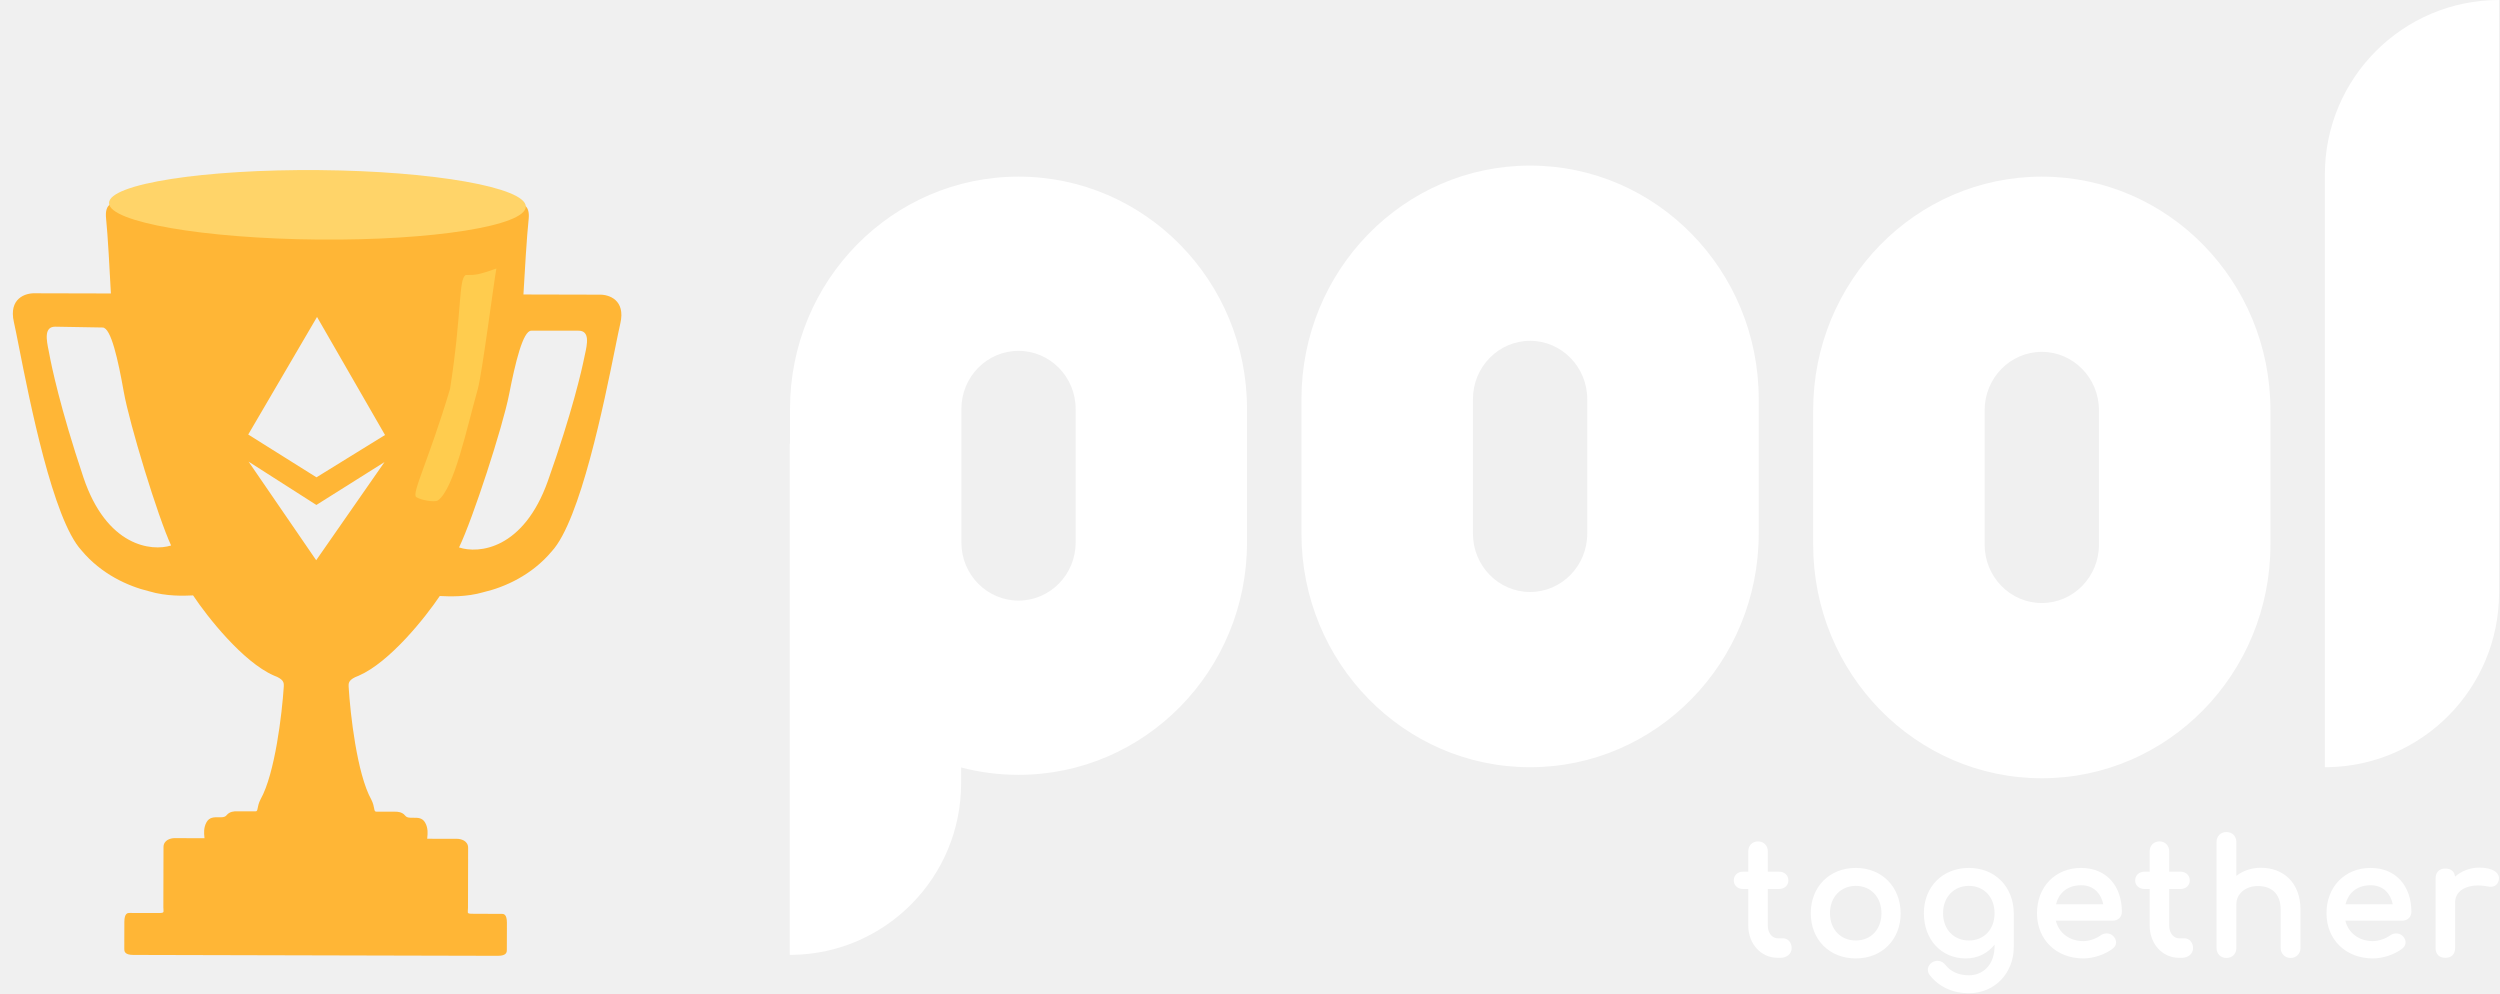
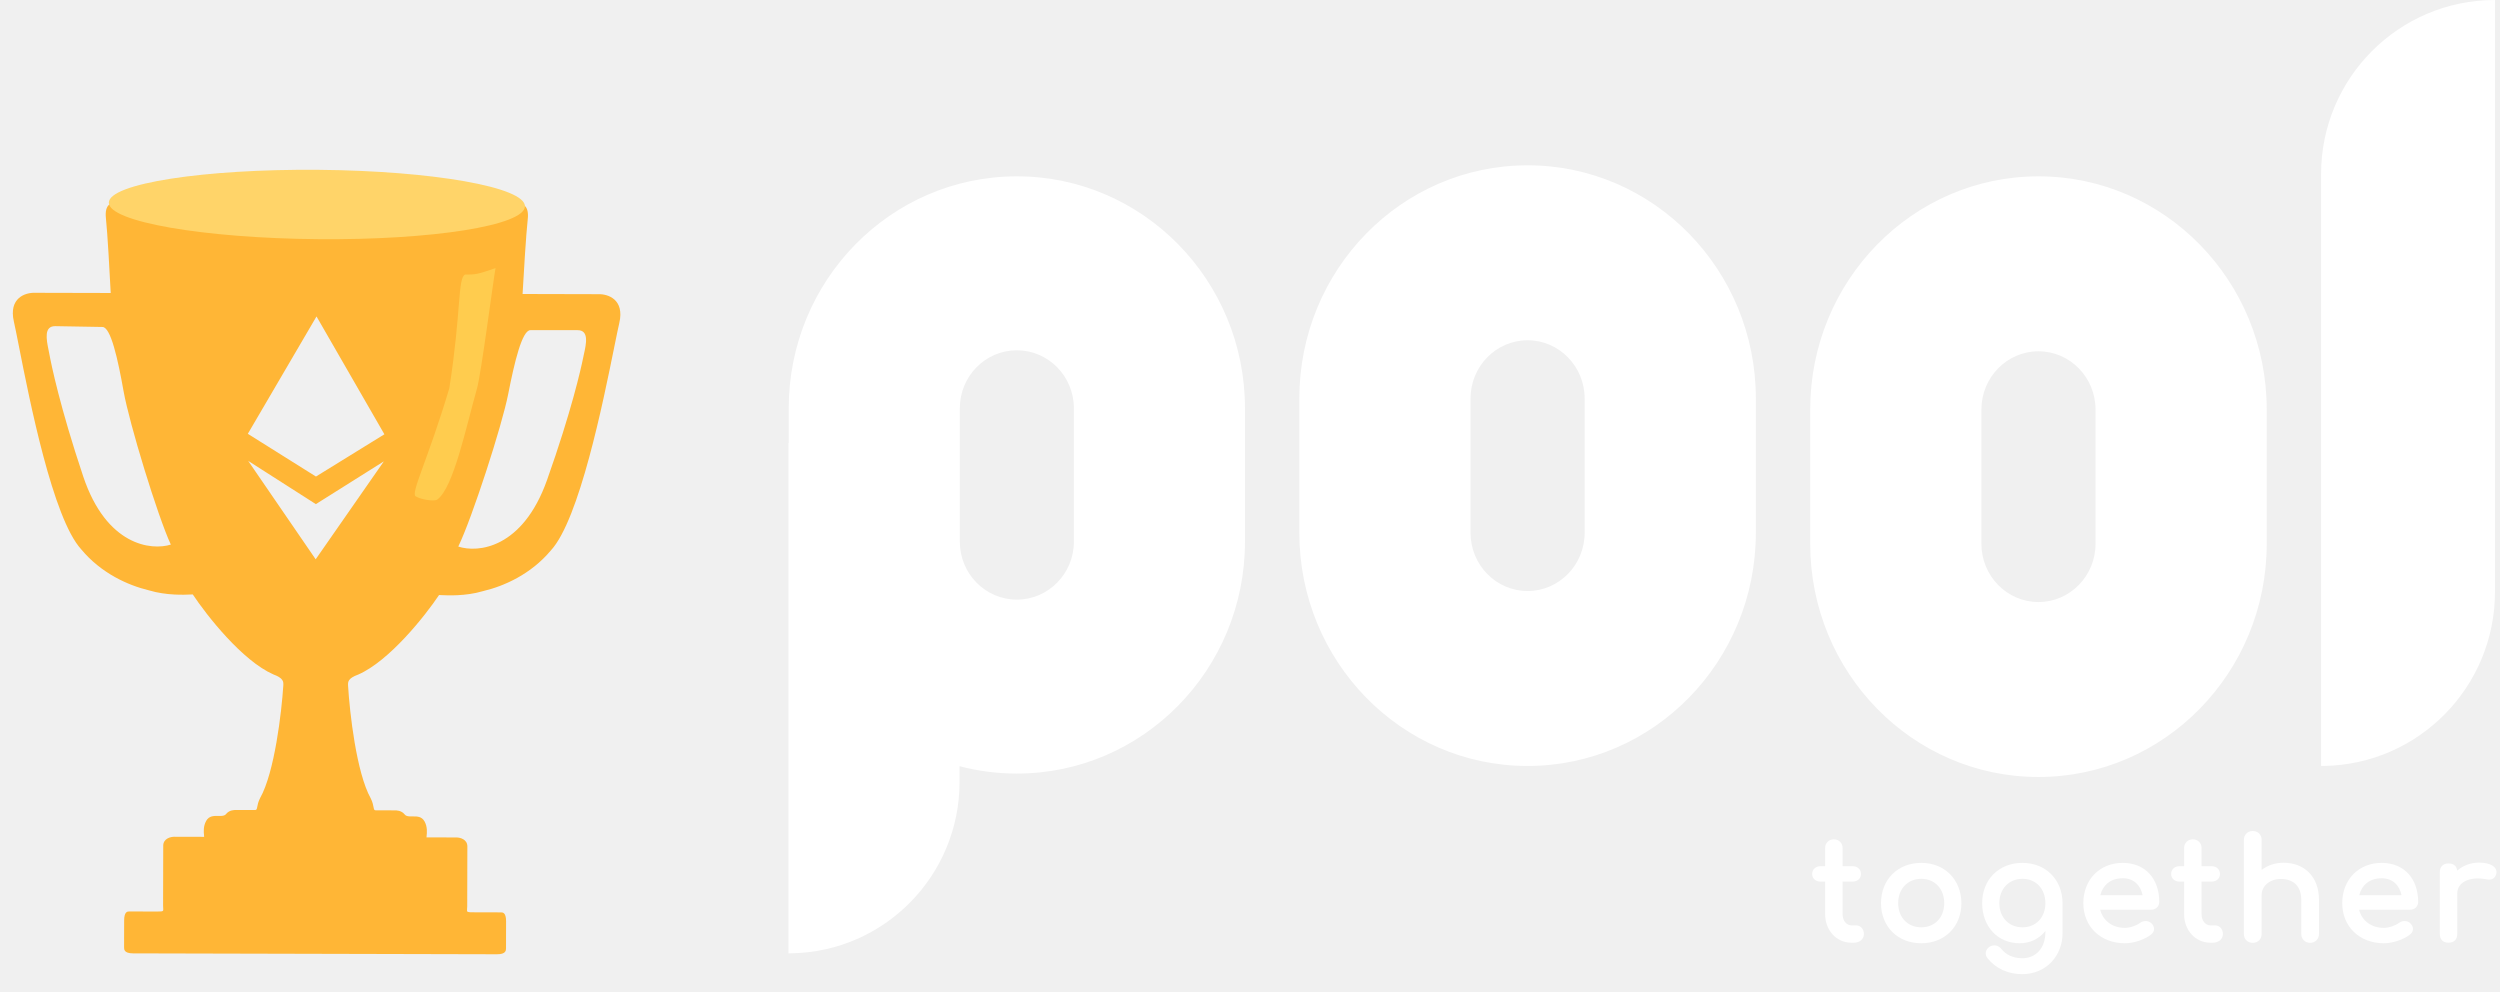
- <svg xmlns="http://www.w3.org/2000/svg" width="740" height="294" viewBox="0 0 740 294" fill="none">
-   <path fill-rule="evenodd" clip-rule="evenodd" d="M31.402 64.684C30.939 60.424 33.188 59.956 34.37 60.255C34.37 60.255 53.926 68.562 92.978 69.243C132.031 69.925 153.522 60.546 153.522 60.546C154.706 60.253 156.953 60.732 156.469 64.989C155.985 69.247 155.246 81.547 154.936 87.166L177.412 87.221C180.172 87.129 185.275 88.718 183.601 95.812C183.261 97.255 182.761 99.724 182.12 102.893C178.82 119.199 171.768 154.049 163.327 163.19C157.395 170.273 149.401 173.802 143.187 175.266C138.011 176.805 132.613 176.534 130.746 176.44L130.746 176.44L130.744 176.44C130.477 176.427 130.283 176.417 130.172 176.417C126.017 182.617 115.397 196.017 106.16 200.017C103.149 201.103 103.173 202.198 103.192 203.058C103.193 203.128 103.195 203.196 103.195 203.263C103.668 211.249 105.675 229.116 109.915 236.697C110.477 237.829 110.635 238.689 110.744 239.28C110.862 239.926 110.922 240.248 111.385 240.249L117.004 240.263C117.595 240.265 119.015 240.268 119.958 241.453C120.463 242.087 121.347 242.072 122.309 242.057C123.597 242.036 125.025 242.012 125.868 243.538C126.77 245.171 126.582 246.915 126.486 247.814C126.465 248.01 126.448 248.165 126.448 248.271L135.32 248.293C136.404 248.295 138.571 248.833 138.566 250.962L138.523 268.706C138.522 269.029 138.499 269.294 138.48 269.51C138.395 270.48 138.395 270.48 140.884 270.486L148.573 270.505C149.067 270.506 150.052 270.568 150.046 273.17L150.026 281.155C150.025 281.747 150.022 282.93 147.36 282.923L39.446 282.659C36.784 282.653 36.787 281.47 36.788 280.878L36.808 272.894C36.814 270.291 37.8 270.234 38.293 270.236L45.982 270.254C48.471 270.261 48.471 270.261 48.391 269.29C48.373 269.074 48.352 268.809 48.352 268.486L48.396 250.742C48.401 248.613 50.571 248.086 51.655 248.088L60.527 248.11C60.527 248.004 60.511 247.849 60.491 247.653C60.399 246.753 60.22 245.008 61.13 243.38C61.98 241.858 63.408 241.889 64.696 241.916C65.658 241.936 66.543 241.955 67.05 241.324C67.999 240.143 69.419 240.147 70.01 240.148L75.629 240.162C76.092 240.163 76.153 239.841 76.275 239.196C76.386 238.606 76.548 237.746 77.116 236.617C81.393 229.057 83.487 211.199 84 203.216C84 203.149 84.002 203.081 84.004 203.011C84.027 202.151 84.056 201.057 81.05 199.955C71.833 195.911 61.279 182.459 57.154 176.238C57.043 176.238 56.849 176.247 56.582 176.259L56.58 176.259L56.58 176.259C54.713 176.344 49.313 176.588 44.145 175.024C37.938 173.53 29.962 169.961 24.064 162.849C15.668 153.668 8.786 118.783 5.566 102.462L5.566 102.462C4.94 99.289 4.453 96.818 4.119 95.373C2.481 88.272 7.591 86.707 10.351 86.812L32.826 86.867C32.544 81.248 31.865 68.943 31.402 64.684ZM16.405 96.699C12.947 96.639 13.768 100.681 14.393 103.757L14.393 103.758C14.474 104.156 14.552 104.539 14.616 104.894C15.179 107.989 17.795 120.744 24.676 141.266C31.556 161.787 44.857 163.281 50.647 161.462C46.684 152.893 38.319 125.463 36.634 115.973C34.949 106.483 32.852 96.986 30.385 96.943L16.405 96.699ZM173.13 104.978C173.809 101.914 174.7 97.886 171.242 97.886L157.259 97.886C154.792 97.886 152.53 107.345 150.679 116.804C148.829 126.263 139.987 153.543 135.874 162.042C141.632 163.961 154.957 162.7 162.195 142.302C169.432 121.903 172.27 109.196 172.887 106.111C172.958 105.757 173.042 105.375 173.13 104.978ZM113.807 136.781L93.648 149.468L73.577 136.642L93.588 165.82L93.588 165.83L93.592 165.825L93.595 165.83L93.595 165.821L113.807 136.781ZM93.846 93.829L93.846 93.809L93.84 93.819L93.834 93.809L93.834 93.829L73.475 128.619L93.67 141.283L93.67 141.291L93.676 141.287L93.682 141.291L93.682 141.284L113.964 128.759L93.846 93.829Z" fill="#FFB636" />
-   <path d="M155.638 61.165C155.589 66.843 128.115 71.207 94.274 70.911C60.433 70.616 32.217 65.759 32.267 60.081C32.316 54.403 60.612 50.054 94.453 50.349C128.294 50.645 155.688 55.487 155.638 61.165Z" fill="#FFD469" />
-   <path d="M137.874 81.406C140.898 81.406 141.438 81.406 146.921 79.487C146.241 83.135 142.665 110.784 141.438 115.124C138.158 126.719 134.453 144.638 129.65 148.101C128.738 148.759 124.716 148.101 123.219 147.137C121.722 146.172 126.909 136.232 133.214 115.124C136.778 92.371 135.681 82.502 137.874 81.406Z" fill="#FFCC4E" />
-   <path d="M301.481 52.282C338.835 52.282 369.117 83.069 369.117 121.047V160.588C369.117 198.566 338.835 229.354 301.481 229.354C295.613 229.354 289.92 228.594 284.491 227.166L284.492 231.834C284.492 259.617 262.233 282.192 234.604 282.64L233.765 282.647V131.362L233.842 131.36L233.844 121.047C233.844 83.069 264.126 52.282 301.481 52.282ZM604.373 52.282C641.749 52.282 672.049 83.245 672.049 121.44V161.207C672.049 199.402 641.749 230.366 604.373 230.366C566.996 230.366 536.697 199.402 536.697 161.207V121.44C536.697 83.245 566.996 52.282 604.373 52.282ZM452.907 49.014C490.283 49.014 520.583 79.977 520.583 118.173V157.939C520.583 196.134 490.283 227.098 452.907 227.098C415.53 227.098 385.231 196.134 385.231 157.939V118.173C385.231 79.977 415.53 49.014 452.907 49.014ZM739.725 0V175.448C739.725 203.688 717.099 226.635 689.015 227.091L688.162 227.098V51.65C688.162 23.125 711.248 0 739.725 0ZM604.373 104.151C595.029 104.151 587.454 111.892 587.454 121.44V161.207C587.454 170.756 595.029 178.496 604.373 178.496C613.717 178.496 621.292 170.756 621.292 161.207V121.44C621.292 111.892 613.717 104.151 604.373 104.151ZM301.481 103.856C292.142 103.856 284.572 111.553 284.572 121.047V160.588C284.572 170.082 292.142 177.779 301.481 177.779C310.819 177.779 318.39 170.082 318.39 160.588V121.047C318.39 111.553 310.819 103.856 301.481 103.856ZM452.907 100.883C443.563 100.883 435.988 108.624 435.988 118.173V157.939C435.988 167.488 443.563 175.229 452.907 175.229C462.251 175.229 469.826 167.488 469.826 157.939V118.173C469.826 108.624 462.251 100.883 452.907 100.883Z" fill="white" />
-   <path d="M527.77 277.74H526.2C524.638 277.74 523.267 276.268 523.267 273.975V263.142H526.616C528.175 263.142 529.364 262.103 529.364 260.625C529.364 259.878 529.088 259.213 528.581 258.737C528.078 258.264 527.387 258.015 526.616 258.015H523.267V251.94C523.267 250.282 522.038 249.053 520.379 249.053C518.721 249.053 517.492 250.282 517.492 251.94V258.015H515.945C515.174 258.015 514.482 258.264 513.979 258.737C513.473 259.213 513.196 259.878 513.196 260.625C513.196 262.103 514.386 263.142 515.945 263.142H517.492V273.975C517.492 279.369 521.211 283.514 526.2 283.514H527.031C528.826 283.514 530.334 282.372 530.334 280.627C530.334 279.044 529.269 277.74 527.77 277.74Z" fill="white" />
-   <path fill-rule="evenodd" clip-rule="evenodd" d="M562.594 270.326L562.594 270.322C562.546 262.484 557.031 256.906 549.314 256.906C545.431 256.906 542.092 258.287 539.723 260.674C537.354 263.062 535.987 266.423 535.987 270.326C535.987 274.206 537.354 277.556 539.723 279.937C542.093 282.318 545.431 283.699 549.314 283.699C553.174 283.699 556.501 282.318 558.864 279.936C561.227 277.555 562.594 274.206 562.594 270.326ZM549.314 262.219C551.565 262.219 553.454 263.06 554.783 264.473C556.114 265.89 556.913 267.914 556.913 270.326C556.913 272.737 556.114 274.749 554.784 276.153C553.456 277.555 551.567 278.386 549.314 278.386C547.06 278.386 545.158 277.555 543.819 276.151C542.477 274.746 541.669 272.735 541.669 270.326C541.669 265.533 544.857 262.219 549.314 262.219Z" fill="white" />
-   <path fill-rule="evenodd" clip-rule="evenodd" d="M582.703 294C578.159 294 574.013 292.18 571.259 288.703C570.747 288.075 570.555 287.343 570.678 286.642C570.8 285.945 571.224 285.331 571.845 284.908L571.85 284.904C573.233 283.982 574.907 284.398 575.815 285.586C577.354 287.551 579.716 288.688 582.795 288.688C584.867 288.688 586.755 287.924 588.127 286.477C589.499 285.031 590.394 282.86 590.394 279.98V279.614C588.352 282.187 585.383 283.699 581.871 283.699C578.252 283.699 575.14 282.308 572.936 279.921C570.735 277.538 569.468 274.194 569.468 270.326C569.468 266.423 570.835 263.062 573.204 260.674C575.574 258.287 578.913 256.906 582.795 256.906C590.512 256.906 596.028 262.484 596.076 270.322L596.076 270.326L596.076 280.303C596.076 287.893 590.624 294 582.703 294ZM582.795 278.386C580.541 278.386 578.64 277.555 577.3 276.151C575.959 274.746 575.15 272.735 575.15 270.326C575.15 265.533 578.339 262.219 582.795 262.219C585.046 262.219 586.935 263.06 588.264 264.473C589.595 265.89 590.394 267.914 590.394 270.326C590.394 272.737 589.595 274.749 588.266 276.153C586.938 277.555 585.049 278.386 582.795 278.386Z" fill="white" />
-   <path fill-rule="evenodd" clip-rule="evenodd" d="M625.328 276.901C624.312 276.065 622.815 276.099 621.705 276.93C620.551 277.785 618.453 278.571 616.692 278.571C612.503 278.571 609.411 276.114 608.529 272.52H625.377C626.13 272.52 626.81 272.267 627.305 271.794C627.803 271.32 628.079 270.657 628.079 269.91C628.079 266.15 626.972 262.895 624.882 260.574C622.786 258.245 619.748 256.906 615.999 256.906C612.205 256.906 608.934 258.29 606.612 260.679C604.291 263.066 602.95 266.426 602.95 270.326C602.95 274.212 604.368 277.564 606.814 279.944C609.259 282.322 612.7 283.699 616.692 283.699C619.629 283.699 623.221 282.507 625.411 280.757C626.044 280.266 626.388 279.59 626.364 278.858C626.34 278.137 625.962 277.452 625.34 276.911L625.328 276.901ZM615.999 262.034C617.939 262.034 619.464 262.687 620.572 263.774C621.555 264.738 622.238 266.073 622.567 267.669H608.579C608.974 266.072 609.752 264.742 610.858 263.78C612.114 262.688 613.834 262.034 615.999 262.034Z" fill="white" />
-   <path d="M646.584 277.74H645.013C643.452 277.74 642.08 276.268 642.08 273.975V263.142H645.429C646.988 263.142 648.178 262.103 648.178 260.625C648.178 259.878 647.901 259.213 647.395 258.737C646.892 258.264 646.2 258.015 645.429 258.015H642.08V251.94C642.08 250.282 640.851 249.053 639.193 249.053C637.534 249.053 636.306 250.282 636.306 251.94V258.015H634.758C633.987 258.015 633.296 258.264 632.792 258.737C632.286 259.213 632.01 259.878 632.01 260.625C632.01 262.103 633.199 263.142 634.758 263.142H636.306V273.975C636.306 279.369 640.025 283.514 645.013 283.514H645.845C647.639 283.514 649.148 282.372 649.148 280.627C649.148 279.044 648.082 277.74 646.584 277.74Z" fill="white" />
-   <path d="M669.236 256.86C666.446 256.86 663.918 257.732 661.96 259.255V249.215C661.96 248.384 661.667 247.643 661.133 247.109C660.599 246.575 659.858 246.282 659.027 246.282C658.196 246.282 657.455 246.575 656.921 247.109C656.387 247.643 656.094 248.384 656.094 249.215V280.627C656.094 281.458 656.387 282.199 656.921 282.733C657.455 283.267 658.196 283.56 659.027 283.56C659.858 283.56 660.599 283.267 661.133 282.733C661.667 282.199 661.96 281.458 661.96 280.627V267.6C661.96 264.631 664.614 262.265 668.312 262.265C670.31 262.265 671.988 262.824 673.164 263.937C674.333 265.045 675.079 266.772 675.079 269.263V280.627C675.079 282.285 676.354 283.56 678.013 283.56C679.671 283.56 680.946 282.285 680.946 280.627V269.263C680.946 265.306 679.703 262.192 677.584 260.067C675.467 257.943 672.527 256.86 669.236 256.86Z" fill="white" />
-   <path fill-rule="evenodd" clip-rule="evenodd" d="M711.07 272.52H694.222C695.104 276.114 698.196 278.571 702.385 278.571C704.147 278.571 706.244 277.785 707.399 276.93C708.509 276.099 710.006 276.065 711.021 276.901L711.033 276.911C711.655 277.453 712.033 278.137 712.057 278.858C712.081 279.59 711.737 280.266 711.103 280.757C708.914 282.507 705.321 283.699 702.385 283.699C698.393 283.699 694.952 282.322 692.507 279.944C690.061 277.564 688.643 274.212 688.643 270.326C688.643 266.426 689.984 263.066 692.305 260.679C694.627 258.29 697.898 256.906 701.692 256.906C705.441 256.906 708.479 258.245 710.575 260.574C712.665 262.895 713.772 266.15 713.772 269.91C713.772 270.657 713.496 271.32 712.998 271.794C712.503 272.267 711.823 272.52 711.07 272.52ZM701.692 262.034C703.632 262.034 705.157 262.687 706.265 263.774C707.248 264.738 707.931 266.073 708.26 267.669H694.272C694.667 266.072 695.445 264.742 696.551 263.78C697.807 262.688 699.527 262.034 701.692 262.034Z" fill="white" />
-   <path d="M733.894 256.814C731.141 256.814 728.59 257.82 726.684 259.488C726.612 258.837 726.385 258.27 725.958 257.843C725.427 257.312 724.679 257.091 723.823 257.091C722.978 257.091 722.236 257.331 721.706 257.861C721.176 258.391 720.936 259.133 720.936 259.978V280.627C720.936 281.491 721.174 282.237 721.709 282.765C722.243 283.291 722.987 283.514 723.823 283.514C724.688 283.514 725.434 283.277 725.961 282.741C726.487 282.207 726.711 281.464 726.711 280.627V267.138C726.711 265.254 727.687 263.824 729.373 262.97C731.083 262.105 733.539 261.832 736.407 262.391C737.085 262.546 737.782 262.536 738.382 262.24C739.003 261.933 739.432 261.362 739.628 260.58C739.763 260.038 739.712 259.5 739.473 259.01C739.238 258.527 738.839 258.123 738.329 257.803C737.318 257.169 735.799 256.814 733.894 256.814Z" fill="white" />
+ <svg xmlns="http://www.w3.org/2000/svg" width="716" height="284" viewBox="0 0 716 284" fill="none">
+   <path fill-rule="evenodd" clip-rule="evenodd" d="M30.334 62.484C29.887 58.369 32.059 57.917 33.201 58.206C33.201 58.206 52.092 66.23 89.816 66.888C127.54 67.547 148.301 58.487 148.301 58.487C149.444 58.204 151.614 58.666 151.147 62.779C150.68 66.891 149.965 78.774 149.666 84.201L171.377 84.254C174.044 84.165 178.973 85.701 177.356 92.553C177.027 93.947 176.545 96.332 175.925 99.394C172.738 115.144 165.925 148.809 157.771 157.639C152.041 164.481 144.32 167.891 138.317 169.304C133.317 170.791 128.102 170.53 126.299 170.439L126.299 170.439C126.04 170.426 125.852 170.417 125.745 170.416C121.731 176.406 111.472 189.35 102.549 193.214C99.641 194.263 99.664 195.32 99.682 196.151C99.683 196.219 99.685 196.285 99.685 196.349C100.142 204.063 102.081 221.323 106.176 228.646C106.72 229.739 106.872 230.571 106.977 231.141C107.092 231.765 107.149 232.077 107.596 232.078L113.024 232.091C113.596 232.092 114.967 232.096 115.878 233.241C116.365 233.853 117.22 233.839 118.149 233.824C119.393 233.803 120.773 233.781 121.587 235.254C122.458 236.832 122.277 238.517 122.184 239.385C122.163 239.574 122.147 239.724 122.147 239.827L130.717 239.848C131.765 239.85 133.858 240.369 133.853 242.426L133.811 259.567C133.811 259.879 133.788 260.134 133.77 260.343C133.688 261.28 133.688 261.28 136.093 261.286L143.52 261.304C143.997 261.306 144.948 261.365 144.942 263.879L144.923 271.592C144.922 272.164 144.919 273.306 142.348 273.3L38.104 273.045C35.533 273.039 35.536 271.896 35.537 271.325L35.556 263.612C35.562 261.098 36.514 261.043 36.991 261.044L44.418 261.062C46.823 261.068 46.823 261.068 46.745 260.13L46.745 260.13L46.745 260.13C46.728 259.921 46.707 259.666 46.708 259.354L46.75 242.213C46.755 240.157 48.851 239.648 49.898 239.65L58.468 239.671C58.469 239.569 58.453 239.419 58.434 239.229C58.345 238.361 58.172 236.675 59.051 235.102C59.872 233.632 61.251 233.661 62.495 233.688C63.425 233.707 64.279 233.725 64.769 233.116C65.686 231.975 67.058 231.979 67.629 231.98L73.057 231.993C73.504 231.995 73.563 231.683 73.68 231.06C73.788 230.49 73.945 229.659 74.493 228.569C78.625 221.266 80.648 204.016 81.143 196.304C81.143 196.24 81.145 196.174 81.147 196.107L81.147 196.106C81.169 195.275 81.197 194.218 78.294 193.154C69.39 189.247 59.195 176.253 55.21 170.244C55.103 170.244 54.916 170.252 54.66 170.264L54.658 170.264L54.655 170.264L54.655 170.264C52.852 170.346 47.636 170.582 42.643 169.071C36.648 167.628 28.943 164.181 23.246 157.311C15.136 148.441 8.487 114.743 5.377 98.977C4.772 95.912 4.301 93.525 3.979 92.129C2.396 85.269 7.333 83.758 9.999 83.86L31.71 83.913C31.438 78.484 30.781 66.599 30.334 62.484ZM15.848 93.41C12.508 93.352 13.301 97.257 13.904 100.228C13.982 100.614 14.058 100.983 14.12 101.327C14.664 104.316 17.19 116.638 23.837 136.461C30.484 156.285 43.332 157.727 48.925 155.971C45.097 147.693 37.017 121.196 35.389 112.029C33.761 102.862 31.736 93.688 29.352 93.646L15.848 93.41ZM167.242 101.408C167.897 98.448 168.758 94.557 165.418 94.557L151.911 94.557C149.528 94.557 147.343 103.694 145.555 112.831C143.767 121.968 135.226 148.32 131.253 156.531C136.815 158.384 149.686 157.166 156.678 137.462C163.67 117.757 166.411 105.482 167.007 102.502C167.076 102.16 167.157 101.792 167.242 101.408L167.242 101.408ZM109.937 132.129L90.463 144.384L71.075 131.994L90.406 160.182L90.406 160.19L90.409 160.186L90.412 160.19L90.412 160.182L109.937 132.129ZM90.654 90.637L90.654 90.619L90.649 90.628L90.644 90.619L90.644 90.637L70.977 124.244L90.486 136.479L90.486 136.485L90.491 136.482L90.496 136.485L90.496 136.479L110.089 124.38L90.654 90.637Z" fill="#FFB636" />
+   <path d="M150.342 59.085C150.294 64.57 123.755 68.785 91.065 68.499C58.375 68.214 31.119 63.523 31.167 58.038C31.215 52.553 58.549 48.352 91.239 48.637C123.929 48.922 150.39 53.6 150.342 59.085Z" fill="#FFD469" />
+   <path d="M133.184 78.637C136.105 78.637 136.626 78.637 141.923 76.783C141.266 80.307 137.812 107.016 136.626 111.208C133.458 122.409 129.879 139.718 125.24 143.064C124.358 143.699 120.473 143.064 119.027 142.132C117.581 141.2 122.592 131.598 128.682 111.208C132.125 89.229 131.066 79.696 133.184 78.637Z" fill="#FFCC4E" />
+   <path d="M291.226 50.503C327.31 50.503 356.562 80.244 356.562 116.93V155.126C356.562 191.812 327.31 221.552 291.226 221.552C285.558 221.552 280.059 220.819 274.815 219.439L274.815 223.948C274.815 250.786 253.313 272.593 226.624 273.027L225.813 273.033V126.894L225.888 126.892L225.89 116.93C225.89 80.244 255.142 50.503 291.226 50.503ZM583.816 50.503C619.921 50.503 649.19 80.414 649.19 117.31V155.724C649.19 192.62 619.921 222.53 583.816 222.53C547.711 222.53 518.442 192.62 518.442 155.724V117.31C518.442 80.414 547.711 50.503 583.816 50.503ZM437.502 47.347C473.607 47.347 502.876 77.257 502.876 114.153V152.567C502.876 189.463 473.607 219.374 437.502 219.374C401.397 219.374 372.128 189.463 372.128 152.567V114.153C372.128 77.257 401.397 47.347 437.502 47.347ZM714.565 0V169.48C714.565 196.76 692.708 218.926 665.579 219.367L664.756 219.374V49.893C664.756 22.338 687.056 0 714.565 0ZM583.816 100.608C574.79 100.608 567.472 108.086 567.472 117.31V155.724C567.472 164.948 574.79 172.425 583.816 172.425C592.842 172.425 600.16 164.948 600.16 155.724V117.31C600.16 108.086 592.842 100.608 583.816 100.608ZM291.226 100.323C282.205 100.323 274.892 107.758 274.892 116.93V155.126C274.892 164.297 282.205 171.732 291.226 171.732C300.247 171.732 307.56 164.297 307.56 155.126V116.93C307.56 107.758 300.247 100.323 291.226 100.323ZM437.502 97.452C428.476 97.452 421.158 104.929 421.158 114.153V152.567C421.158 161.791 428.476 169.269 437.502 169.269C446.528 169.269 453.845 161.791 453.845 152.567V114.153C453.845 104.929 446.528 97.452 437.502 97.452Z" fill="white" />
+   <path d="M531.611 265.029H530.252C528.901 265.029 527.714 263.764 527.714 261.794V252.487H530.612C531.961 252.487 532.99 251.594 532.99 250.324C532.99 249.682 532.751 249.111 532.313 248.702C531.878 248.296 531.279 248.081 530.612 248.081H527.714V242.862C527.714 241.437 526.651 240.381 525.216 240.381C523.781 240.381 522.717 241.437 522.717 242.862V248.081H521.378C520.711 248.081 520.113 248.296 519.677 248.702C519.239 249.111 519 249.682 519 250.324C519 251.594 520.029 252.487 521.378 252.487H522.717V261.794C522.717 266.429 525.936 269.99 530.252 269.99H530.972C532.525 269.99 533.83 269.01 533.83 267.51C533.83 266.15 532.908 265.029 531.611 265.029Z" fill="white" />
+   <path fill-rule="evenodd" clip-rule="evenodd" d="M561.745 258.659L561.745 258.656C561.704 251.921 556.931 247.129 550.253 247.129C546.894 247.129 544.004 248.315 541.954 250.366C539.904 252.417 538.721 255.306 538.721 258.659C538.721 261.993 539.905 264.871 541.954 266.917C544.005 268.963 546.894 270.149 550.253 270.149C553.593 270.149 556.473 268.962 558.517 266.917C560.562 264.871 561.745 261.993 561.745 258.659ZM550.253 251.693C552.201 251.693 553.836 252.416 554.986 253.63C556.137 254.847 556.829 256.587 556.829 258.659C556.829 260.731 556.138 262.459 554.987 263.666C553.838 264.871 552.203 265.585 550.253 265.585C548.303 265.585 546.657 264.87 545.498 263.664C544.337 262.457 543.638 260.729 543.638 258.659C543.638 254.541 546.397 251.693 550.253 251.693Z" fill="white" />
+   <path fill-rule="evenodd" clip-rule="evenodd" d="M579.146 279C575.213 279 571.626 277.436 569.243 274.449C568.8 273.91 568.633 273.281 568.74 272.678C568.846 272.079 569.213 271.552 569.75 271.188L569.755 271.185C570.952 270.393 572.4 270.75 573.185 271.771C574.517 273.459 576.561 274.436 579.225 274.436C581.018 274.436 582.652 273.779 583.84 272.536C585.026 271.294 585.801 269.429 585.801 266.954V266.639C584.034 268.85 581.465 270.149 578.426 270.149C575.294 270.149 572.601 268.954 570.694 266.904C568.79 264.856 567.693 261.982 567.693 258.659C567.693 255.306 568.876 252.417 570.926 250.366C572.977 248.315 575.866 247.129 579.225 247.129C585.903 247.129 590.676 251.921 590.718 258.656L590.718 258.659L590.718 267.232C590.718 273.753 586 279 579.146 279ZM579.225 265.585C577.275 265.585 575.63 264.87 574.47 263.664C573.31 262.457 572.61 260.729 572.61 258.659C572.61 254.541 575.369 251.693 579.225 251.693C581.173 251.693 582.808 252.416 583.958 253.63C585.11 254.847 585.801 256.587 585.801 258.659C585.801 260.731 585.11 262.459 583.959 263.666C582.81 264.871 581.175 265.585 579.225 265.585Z" fill="white" />
+   <path fill-rule="evenodd" clip-rule="evenodd" d="M616.03 264.309C615.151 263.59 613.856 263.619 612.895 264.334C611.896 265.068 610.081 265.743 608.557 265.743C604.933 265.743 602.257 263.632 601.494 260.544H616.072C616.724 260.544 617.313 260.327 617.741 259.921C618.172 259.513 618.411 258.943 618.411 258.302C618.411 255.071 617.452 252.275 615.644 250.28C613.83 248.279 611.201 247.129 607.958 247.129C604.675 247.129 601.844 248.317 599.835 250.37C597.827 252.421 596.666 255.308 596.666 258.659C596.666 261.998 597.893 264.878 600.01 266.923C602.126 268.966 605.103 270.149 608.557 270.149C611.098 270.149 614.207 269.125 616.102 267.622C616.649 267.2 616.947 266.619 616.926 265.99C616.906 265.37 616.579 264.782 616.041 264.317L616.03 264.309ZM607.958 251.534C609.636 251.534 610.956 252.096 611.915 253.03C612.765 253.858 613.357 255.005 613.641 256.377H601.537C601.879 255.004 602.552 253.862 603.509 253.035C604.596 252.096 606.084 251.534 607.958 251.534Z" fill="white" />
+   <path d="M634.423 265.029H633.064C631.713 265.029 630.526 263.764 630.526 261.794V252.487H633.424C634.773 252.487 635.802 251.594 635.802 250.324C635.802 249.682 635.563 249.111 635.125 248.702C634.69 248.296 634.091 248.081 633.424 248.081H630.526V242.862C630.526 241.437 629.463 240.381 628.028 240.381C626.593 240.381 625.53 241.437 625.53 242.862V248.081H624.19C623.523 248.081 622.925 248.296 622.489 248.702C622.051 249.111 621.812 249.682 621.812 250.324C621.812 251.594 622.841 252.487 624.19 252.487H625.53V261.794C625.53 266.429 628.748 269.99 633.064 269.99H633.784C635.337 269.99 636.642 269.01 636.642 267.51C636.642 266.15 635.72 265.029 634.423 265.029Z" fill="white" />
+   <path d="M654.025 247.089C651.611 247.089 649.423 247.838 647.729 249.146V240.52C647.729 239.806 647.475 239.17 647.013 238.711C646.551 238.252 645.91 238 645.191 238C644.471 238 643.831 238.252 643.368 238.711C642.906 239.17 642.652 239.806 642.652 240.52V267.51C642.652 268.224 642.906 268.86 643.368 269.319C643.831 269.778 644.471 270.03 645.191 270.03C645.91 270.03 646.551 269.778 647.013 269.319C647.475 268.86 647.729 268.224 647.729 267.51V256.317C647.729 253.766 650.025 251.733 653.225 251.733C654.954 251.733 656.406 252.213 657.423 253.17C658.435 254.121 659.081 255.605 659.081 257.746V267.51C659.081 268.935 660.184 270.03 661.619 270.03C663.055 270.03 664.158 268.935 664.158 267.51V257.746C664.158 254.346 663.082 251.671 661.249 249.845C659.416 248.02 656.873 247.089 654.025 247.089Z" fill="white" />
+   <path fill-rule="evenodd" clip-rule="evenodd" d="M690.224 260.544H675.646C676.409 263.632 679.085 265.743 682.71 265.743C684.234 265.743 686.049 265.068 687.048 264.333C688.008 263.619 689.304 263.59 690.182 264.309L690.192 264.317C690.731 264.782 691.058 265.37 691.079 265.99C691.099 266.619 690.802 267.2 690.254 267.622C688.359 269.125 685.25 270.149 682.71 270.149C679.255 270.149 676.278 268.966 674.162 266.923C672.045 264.878 670.818 261.998 670.818 258.659C670.818 255.308 671.979 252.421 673.987 250.37C675.996 248.317 678.827 247.129 682.11 247.129C685.354 247.129 687.983 248.279 689.796 250.28C691.605 252.275 692.563 255.071 692.563 258.302C692.563 258.943 692.324 259.513 691.893 259.921C691.465 260.327 690.876 260.544 690.224 260.544ZM682.11 251.534C683.788 251.534 685.108 252.096 686.067 253.03C686.918 253.858 687.509 255.005 687.793 256.377H675.689C676.031 255.004 676.704 253.862 677.661 253.035C678.748 252.096 680.236 251.534 682.11 251.534Z" fill="white" />
+   <path d="M709.975 247.049C707.592 247.049 705.385 247.913 703.736 249.347C703.673 248.788 703.477 248.301 703.108 247.934C702.648 247.478 702.001 247.288 701.261 247.288C700.529 247.288 699.887 247.493 699.428 247.949C698.97 248.404 698.762 249.042 698.762 249.768V267.51C698.762 268.252 698.968 268.893 699.431 269.347C699.893 269.798 700.536 269.99 701.261 269.99C702.008 269.99 702.654 269.786 703.11 269.326C703.566 268.868 703.759 268.229 703.759 267.51V255.92C703.759 254.301 704.604 253.073 706.063 252.339C707.543 251.595 709.668 251.361 712.149 251.841C712.736 251.974 713.339 251.966 713.858 251.711C714.396 251.448 714.767 250.957 714.936 250.285C715.053 249.82 715.009 249.358 714.803 248.936C714.6 248.521 714.254 248.174 713.813 247.899C712.938 247.354 711.623 247.049 709.975 247.049Z" fill="white" />
</svg>
